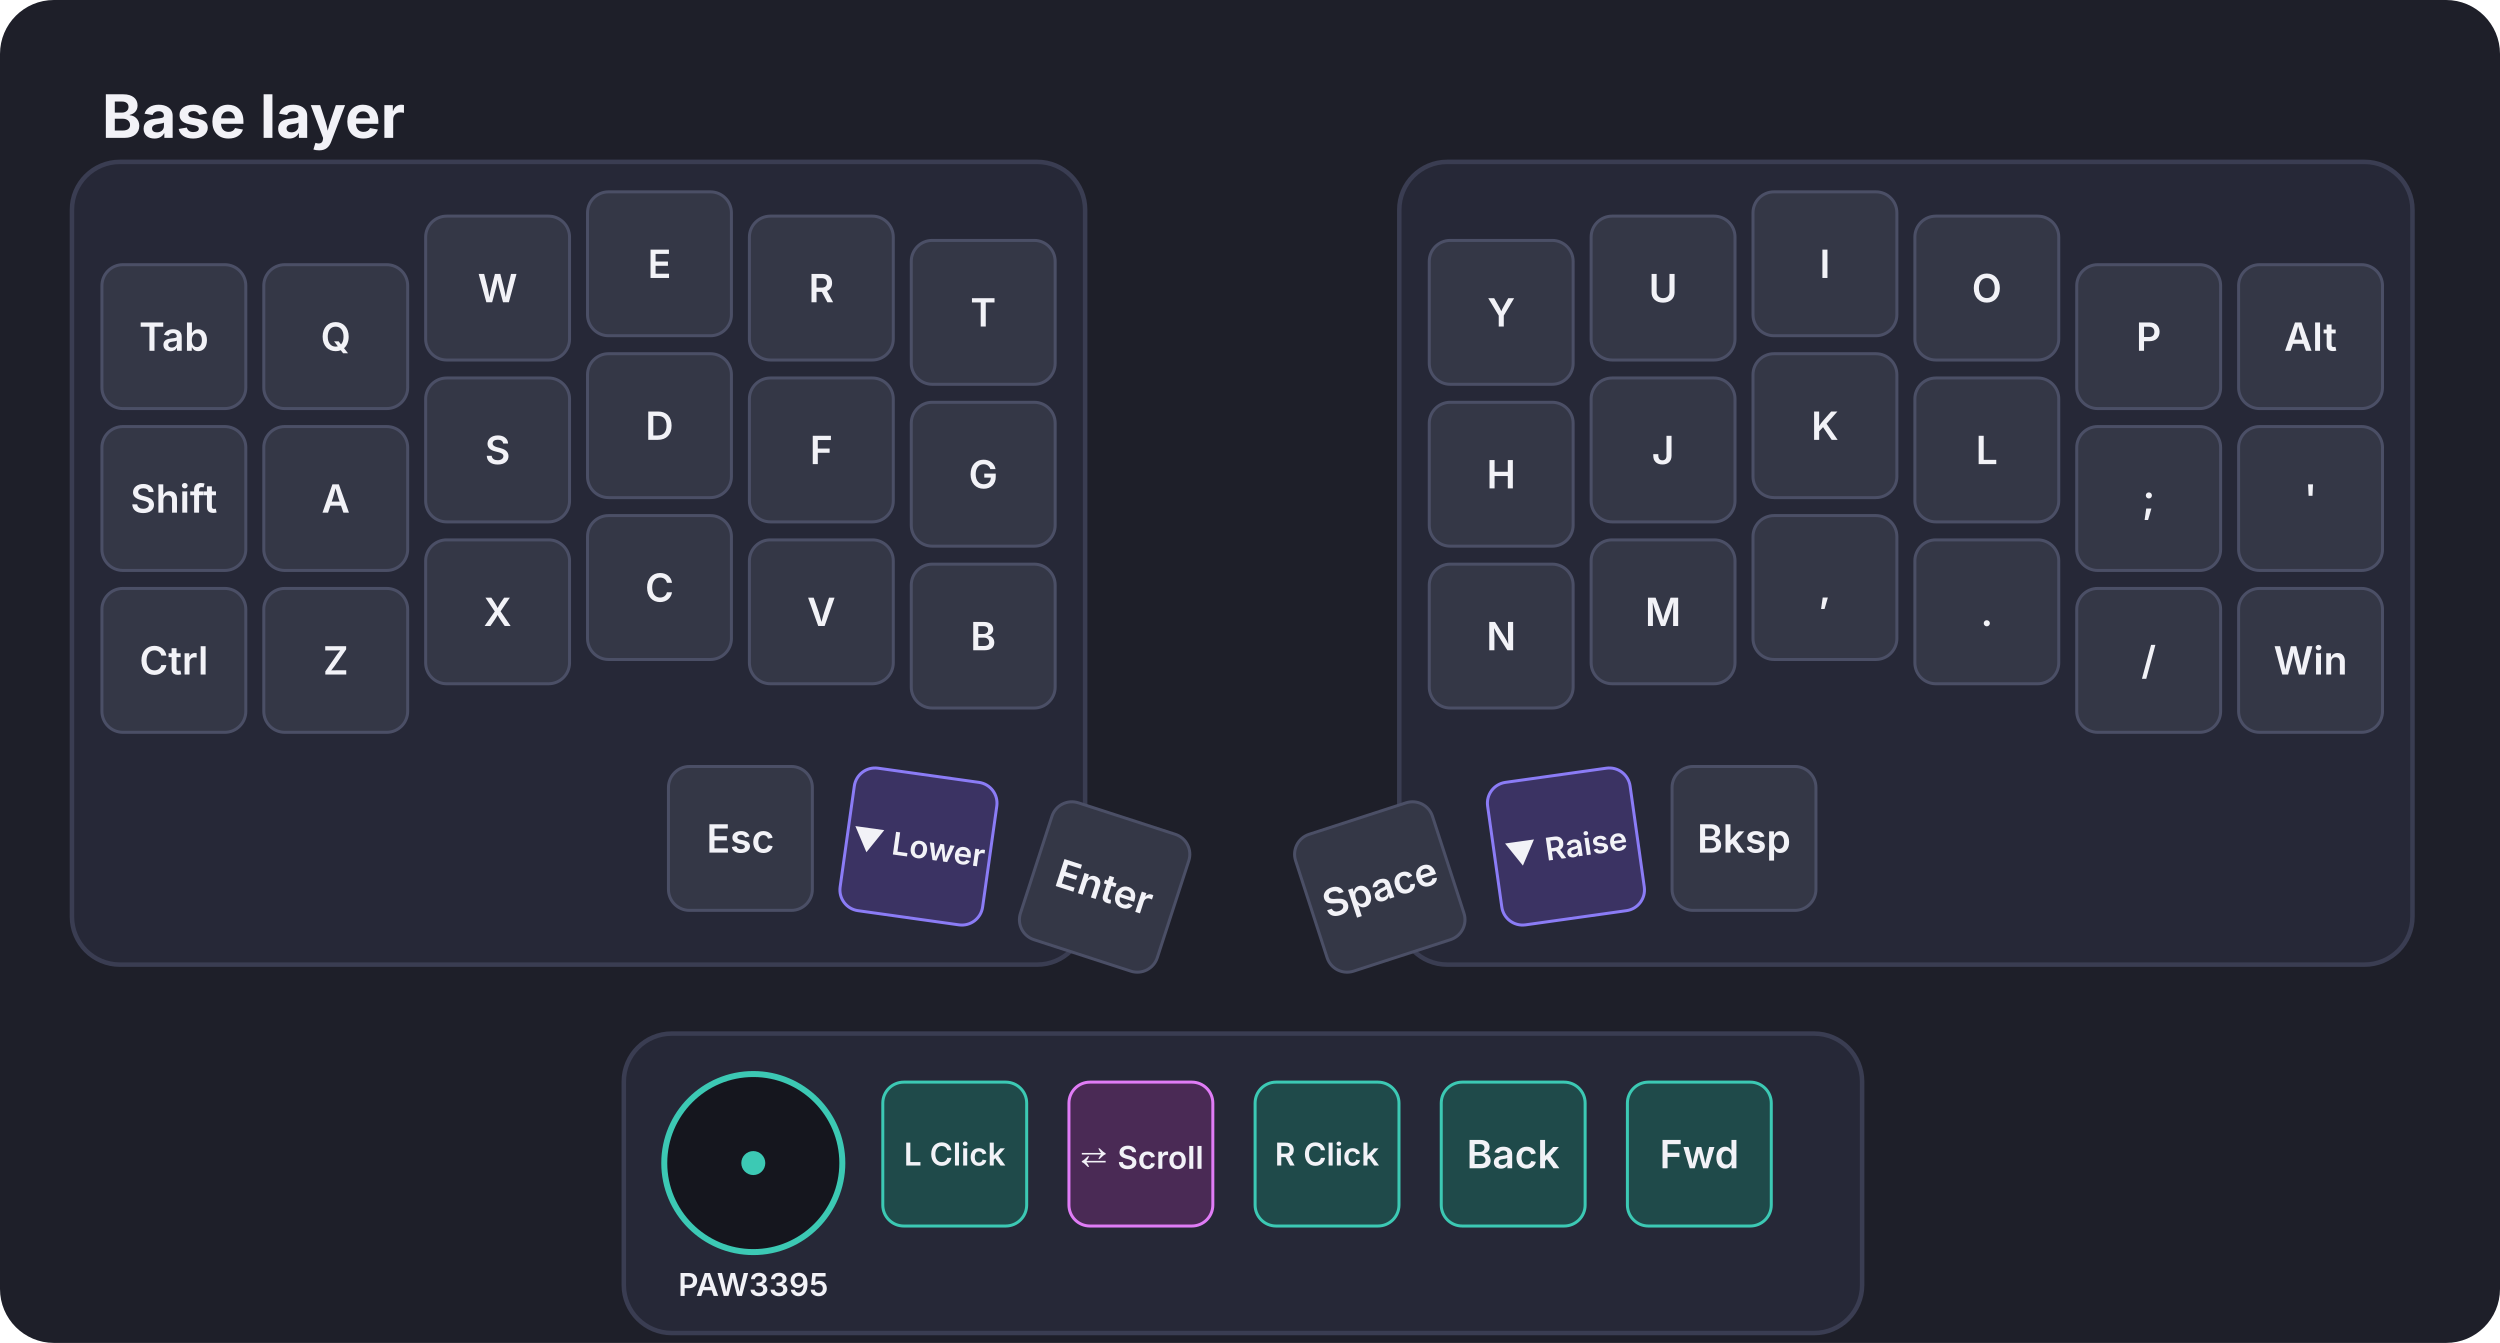
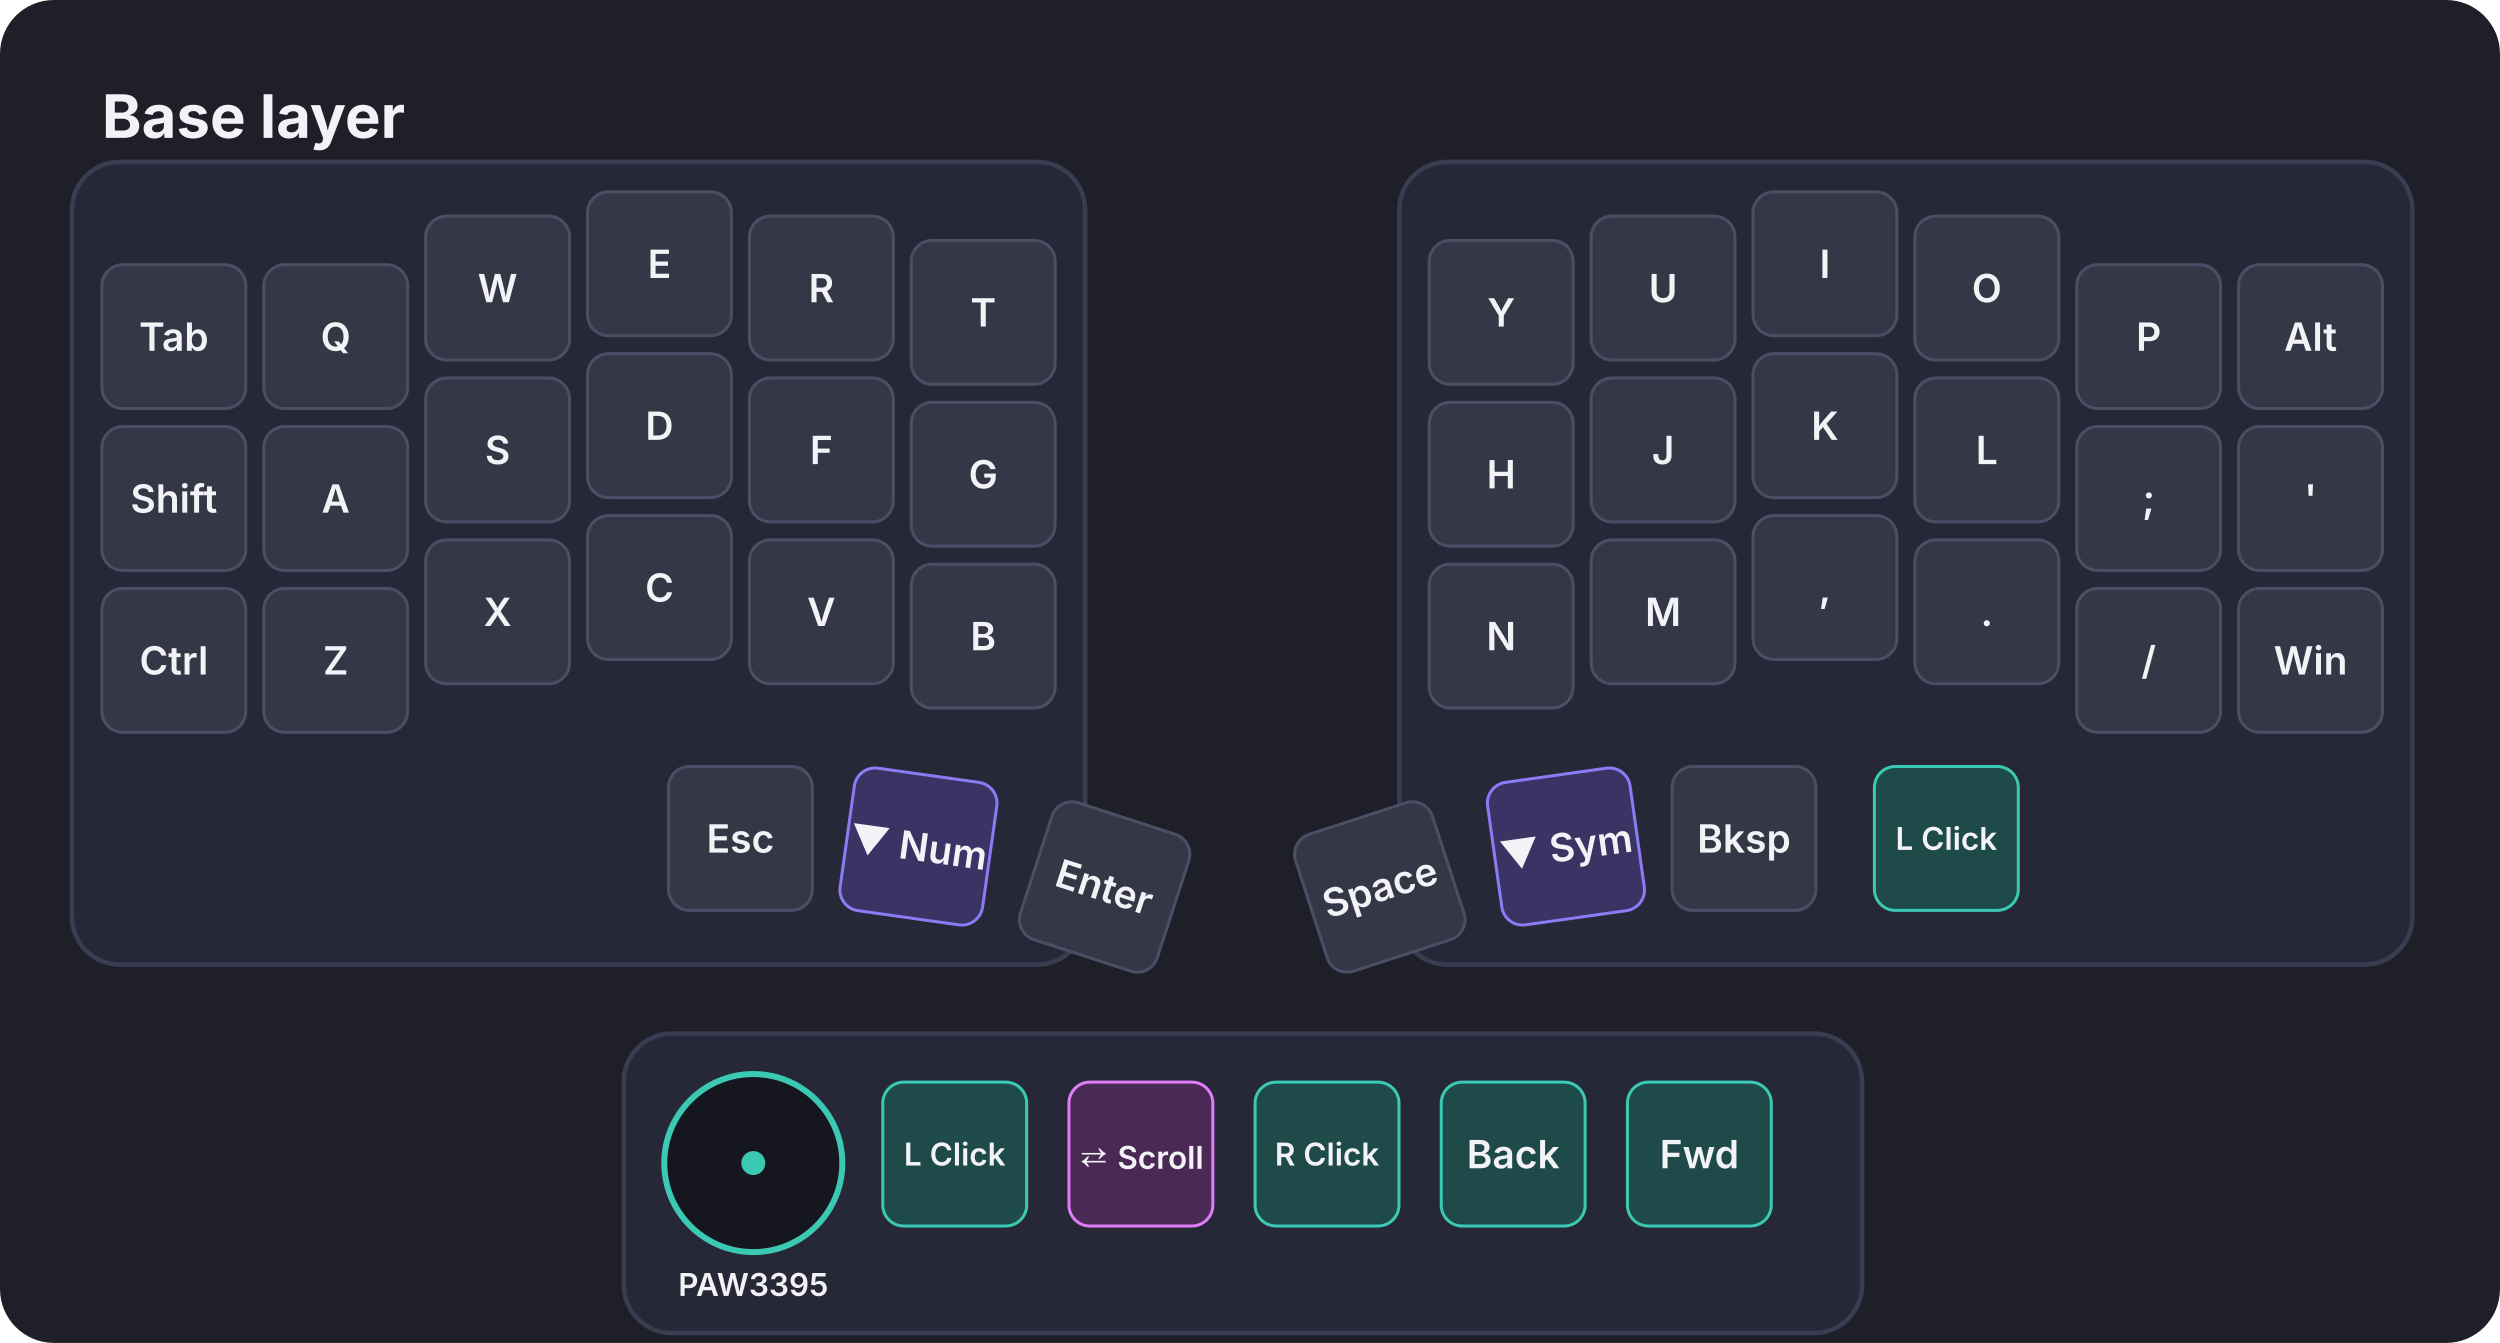
<svg xmlns="http://www.w3.org/2000/svg" width="834" height="448" viewBox="0 0 834 448">
  <style>
  .bg { fill: #1e1f29; }
  .half { fill: #262837; stroke: #3a3d52; stroke-width: 1.5; }
  .key { fill: #343746; stroke: #4b4f66; stroke-width: 1; }
  .lbl { fill: #f2f2f7; font: 600 13px 'Inter','Segoe UI',Helvetica,Arial,sans-serif; text-anchor: middle; dominant-baseline: central; }
  .small { font-size: 10.5px; }
  .title { fill: #f2f2f7; font: 700 20px 'Inter','Segoe UI',Helvetica,Arial,sans-serif; }
  .sub { fill: #9a9cb3; font: 500 12px 'Inter','Segoe UI',Helvetica,Arial,sans-serif; }
  .kind-layer { fill: #3b3363; stroke: #8b7cf6; }
  .kind-toggle { fill: #4a2a55; stroke: #e07cf6; }
  .kind-rgb { fill: #4a2236; stroke: #f57cb6; }
  .kind-mouse { fill: #1f4a4a; stroke: #3cc9b4; }
  .kind-bt { fill: #1f3a5c; stroke: #4c9cf5; }
  .kind-danger { fill: #5c1f2a; stroke: #f5576c; }
  .kind-macro { fill: #4d3d1d; stroke: #f5b84c; }
  .kind-trans { fill: #2a2c3a; stroke: #3a3d52; stroke-dasharray: 3 3; }
  .sensor { fill: #15161e; stroke: #3cc9b4; stroke-width: 2; }
  .sensor-dot { fill: #3cc9b4; }
  .wire { fill: none; stroke-width: 2.2; }
  .pin { fill: #f2f2f7; font: 500 11.5px 'JetBrains Mono','Fira Code',Menlo,monospace; dominant-baseline: central; }
  .pinbox { fill: #343746; stroke: #4b4f66; }
  .board { fill: #17351f; stroke: #3ccf6e; stroke-width: 2; }
</style>
  <rect class="bg" width="100%" height="100%" rx="18" />
  <text class="title" x="34" y="46">Base layer</text>
  <rect class="half" x="24" y="54" width="338" height="267.8" rx="16" />
  <rect class="half" x="466.8" y="54" width="338" height="267.8" rx="16" />
  <rect class="half" x="208.1" y="344.8" width="413.1" height="99.9" rx="16" />
  <circle class="sensor" cx="251.3" cy="388.0" r="29.7" />
  <circle class="sensor-dot" cx="251.3" cy="388.0" r="4" />
  <text class="lbl small" x="251.3" y="428.5">PAW3395</text>
  <g>
    <rect class="key" x="34.0" y="88.3" width="48" height="48" rx="7" />
    <text class="lbl" x="58.0" y="112.3">Tab</text>
  </g>
  <g>
    <rect class="key" x="88.0" y="88.3" width="48" height="48" rx="7" />
    <text class="lbl" x="112.0" y="112.3">Q</text>
  </g>
  <g>
    <rect class="key" x="142.0" y="72.1" width="48" height="48" rx="7" />
    <text class="lbl" x="166.0" y="96.1">W</text>
  </g>
  <g>
    <rect class="key" x="196.0" y="64.0" width="48" height="48" rx="7" />
    <text class="lbl" x="220.0" y="88.0">E</text>
  </g>
  <g>
    <rect class="key" x="250.0" y="72.1" width="48" height="48" rx="7" />
    <text class="lbl" x="274.0" y="96.1">R</text>
  </g>
  <g>
    <rect class="key" x="304.0" y="80.2" width="48" height="48" rx="7" />
    <text class="lbl" x="328.0" y="104.2">T</text>
  </g>
  <g>
    <rect class="key" x="476.8" y="80.2" width="48" height="48" rx="7" />
    <text class="lbl" x="500.8" y="104.2">Y</text>
  </g>
  <g>
    <rect class="key" x="530.8" y="72.1" width="48" height="48" rx="7" />
    <text class="lbl" x="554.8" y="96.1">U</text>
  </g>
  <g>
    <rect class="key" x="584.8" y="64.0" width="48" height="48" rx="7" />
    <text class="lbl" x="608.8" y="88.0">I</text>
  </g>
  <g>
    <rect class="key" x="638.8" y="72.1" width="48" height="48" rx="7" />
    <text class="lbl" x="662.8" y="96.1">O</text>
  </g>
  <g>
    <rect class="key" x="692.8" y="88.3" width="48" height="48" rx="7" />
    <text class="lbl" x="716.8" y="112.3">P</text>
  </g>
  <g>
    <rect class="key" x="746.8" y="88.3" width="48" height="48" rx="7" />
    <text class="lbl" x="770.8" y="112.3">Alt</text>
  </g>
  <g>
    <rect class="key" x="34.0" y="142.3" width="48" height="48" rx="7" />
    <text class="lbl" x="58.0" y="166.3">Shift</text>
  </g>
  <g>
    <rect class="key" x="88.0" y="142.3" width="48" height="48" rx="7" />
    <text class="lbl" x="112.0" y="166.3">A</text>
  </g>
  <g>
    <rect class="key" x="142.0" y="126.1" width="48" height="48" rx="7" />
    <text class="lbl" x="166.0" y="150.1">S</text>
  </g>
  <g>
    <rect class="key" x="196.0" y="118.0" width="48" height="48" rx="7" />
    <text class="lbl" x="220.0" y="142.0">D</text>
  </g>
  <g>
    <rect class="key" x="250.0" y="126.1" width="48" height="48" rx="7" />
    <text class="lbl" x="274.0" y="150.1">F</text>
  </g>
  <g>
    <rect class="key" x="304.0" y="134.2" width="48" height="48" rx="7" />
    <text class="lbl" x="328.0" y="158.2">G</text>
  </g>
  <g>
    <rect class="key" x="476.8" y="134.2" width="48" height="48" rx="7" />
    <text class="lbl" x="500.8" y="158.2">H</text>
  </g>
  <g>
    <rect class="key" x="530.8" y="126.1" width="48" height="48" rx="7" />
    <text class="lbl" x="554.8" y="150.1">J</text>
  </g>
  <g>
    <rect class="key" x="584.8" y="118.0" width="48" height="48" rx="7" />
    <text class="lbl" x="608.8" y="142.0">K</text>
  </g>
  <g>
    <rect class="key" x="638.8" y="126.1" width="48" height="48" rx="7" />
    <text class="lbl" x="662.8" y="150.1">L</text>
  </g>
  <g>
    <rect class="key" x="692.8" y="142.3" width="48" height="48" rx="7" />
    <text class="lbl" x="716.8" y="166.3">;</text>
  </g>
  <g>
    <rect class="key" x="746.8" y="142.3" width="48" height="48" rx="7" />
    <text class="lbl" x="770.8" y="166.3">'</text>
  </g>
  <g>
    <rect class="key" x="34.0" y="196.3" width="48" height="48" rx="7" />
    <text class="lbl" x="58.0" y="220.3">Ctrl</text>
  </g>
  <g>
    <rect class="key" x="88.0" y="196.3" width="48" height="48" rx="7" />
    <text class="lbl" x="112.0" y="220.3">Z</text>
  </g>
  <g>
    <rect class="key" x="142.0" y="180.1" width="48" height="48" rx="7" />
    <text class="lbl" x="166.0" y="204.1">X</text>
  </g>
  <g>
    <rect class="key" x="196.0" y="172.0" width="48" height="48" rx="7" />
    <text class="lbl" x="220.0" y="196.0">C</text>
  </g>
  <g>
    <rect class="key" x="250.0" y="180.1" width="48" height="48" rx="7" />
    <text class="lbl" x="274.0" y="204.1">V</text>
  </g>
  <g>
    <rect class="key" x="304.0" y="188.2" width="48" height="48" rx="7" />
    <text class="lbl" x="328.0" y="212.2">B</text>
  </g>
  <g>
    <rect class="key" x="476.8" y="188.2" width="48" height="48" rx="7" />
    <text class="lbl" x="500.8" y="212.2">N</text>
  </g>
  <g>
    <rect class="key" x="530.8" y="180.1" width="48" height="48" rx="7" />
    <text class="lbl" x="554.8" y="204.1">M</text>
  </g>
  <g>
    <rect class="key" x="584.8" y="172.0" width="48" height="48" rx="7" />
    <text class="lbl" x="608.8" y="196.0">,</text>
  </g>
  <g>
    <rect class="key" x="638.8" y="180.1" width="48" height="48" rx="7" />
    <text class="lbl" x="662.8" y="204.1">.</text>
  </g>
  <g>
    <rect class="key" x="692.8" y="196.3" width="48" height="48" rx="7" />
    <text class="lbl" x="716.8" y="220.3">/</text>
  </g>
  <g>
    <rect class="key" x="746.8" y="196.3" width="48" height="48" rx="7" />
    <text class="lbl" x="770.8" y="220.3">Win</text>
  </g>
  <g>
    <rect class="key" x="223.0" y="255.7" width="48" height="48" rx="7" />
    <text class="lbl" x="247.0" y="279.7">Esc</text>
  </g>
  <g transform="rotate(8 306.4 282.4)">
    <rect class="key kind-layer" x="282.4" y="258.4" width="48" height="48" rx="7" />
-     <text class="lbl small" x="306.4" y="282.4">▼ Lower</text>
+     <text class="lbl" x="306.4" y="282.4">▼ Num</text>
  </g>
  <g transform="rotate(18 368.5 295.9)">
    <rect class="key" x="344.5" y="271.9" width="48" height="48" rx="7" />
    <text class="lbl" x="368.5" y="295.9">Enter</text>
  </g>
  <g transform="rotate(-18 460.3 295.9)">
    <rect class="key" x="436.3" y="271.9" width="48" height="48" rx="7" />
    <text class="lbl" x="460.3" y="295.9">Space</text>
  </g>
  <g transform="rotate(-8 522.4 282.4)">
    <rect class="key kind-layer" x="498.4" y="258.4" width="48" height="48" rx="7" />
-     <text class="lbl small" x="522.4" y="282.4">▼ Raise</text>
+     <text class="lbl" x="522.4" y="282.4">▼ Sym</text>
  </g>
  <g>
    <rect class="key" x="557.8" y="255.7" width="48" height="48" rx="7" />
    <text class="lbl" x="581.8" y="279.7">Bksp</text>
  </g>
  <g>
+     <rect class="key kind-mouse" x="625.3" y="255.7" width="48" height="48" rx="7" />
+     <text class="lbl small" x="649.3" y="279.7">L Click</text>
+   </g>
+   <g>
    <rect class="key kind-mouse" x="294.5" y="361.0" width="48" height="48" rx="7" />
    <text class="lbl small" x="318.5" y="385.0">L Click</text>
  </g>
  <g>
    <rect class="key kind-toggle" x="356.6" y="361.0" width="48" height="48" rx="7" />
    <text class="lbl small" x="380.6" y="385.0">⇄ Scroll</text>
  </g>
  <g>
    <rect class="key kind-mouse" x="418.7" y="361.0" width="48" height="48" rx="7" />
    <text class="lbl small" x="442.7" y="385.0">R Click</text>
  </g>
  <g>
    <rect class="key kind-mouse" x="480.8" y="361.0" width="48" height="48" rx="7" />
    <text class="lbl" x="504.8" y="385.0">Back</text>
  </g>
  <g>
    <rect class="key kind-mouse" x="542.9" y="361.0" width="48" height="48" rx="7" />
    <text class="lbl" x="566.9" y="385.0">Fwd</text>
  </g>
</svg>
